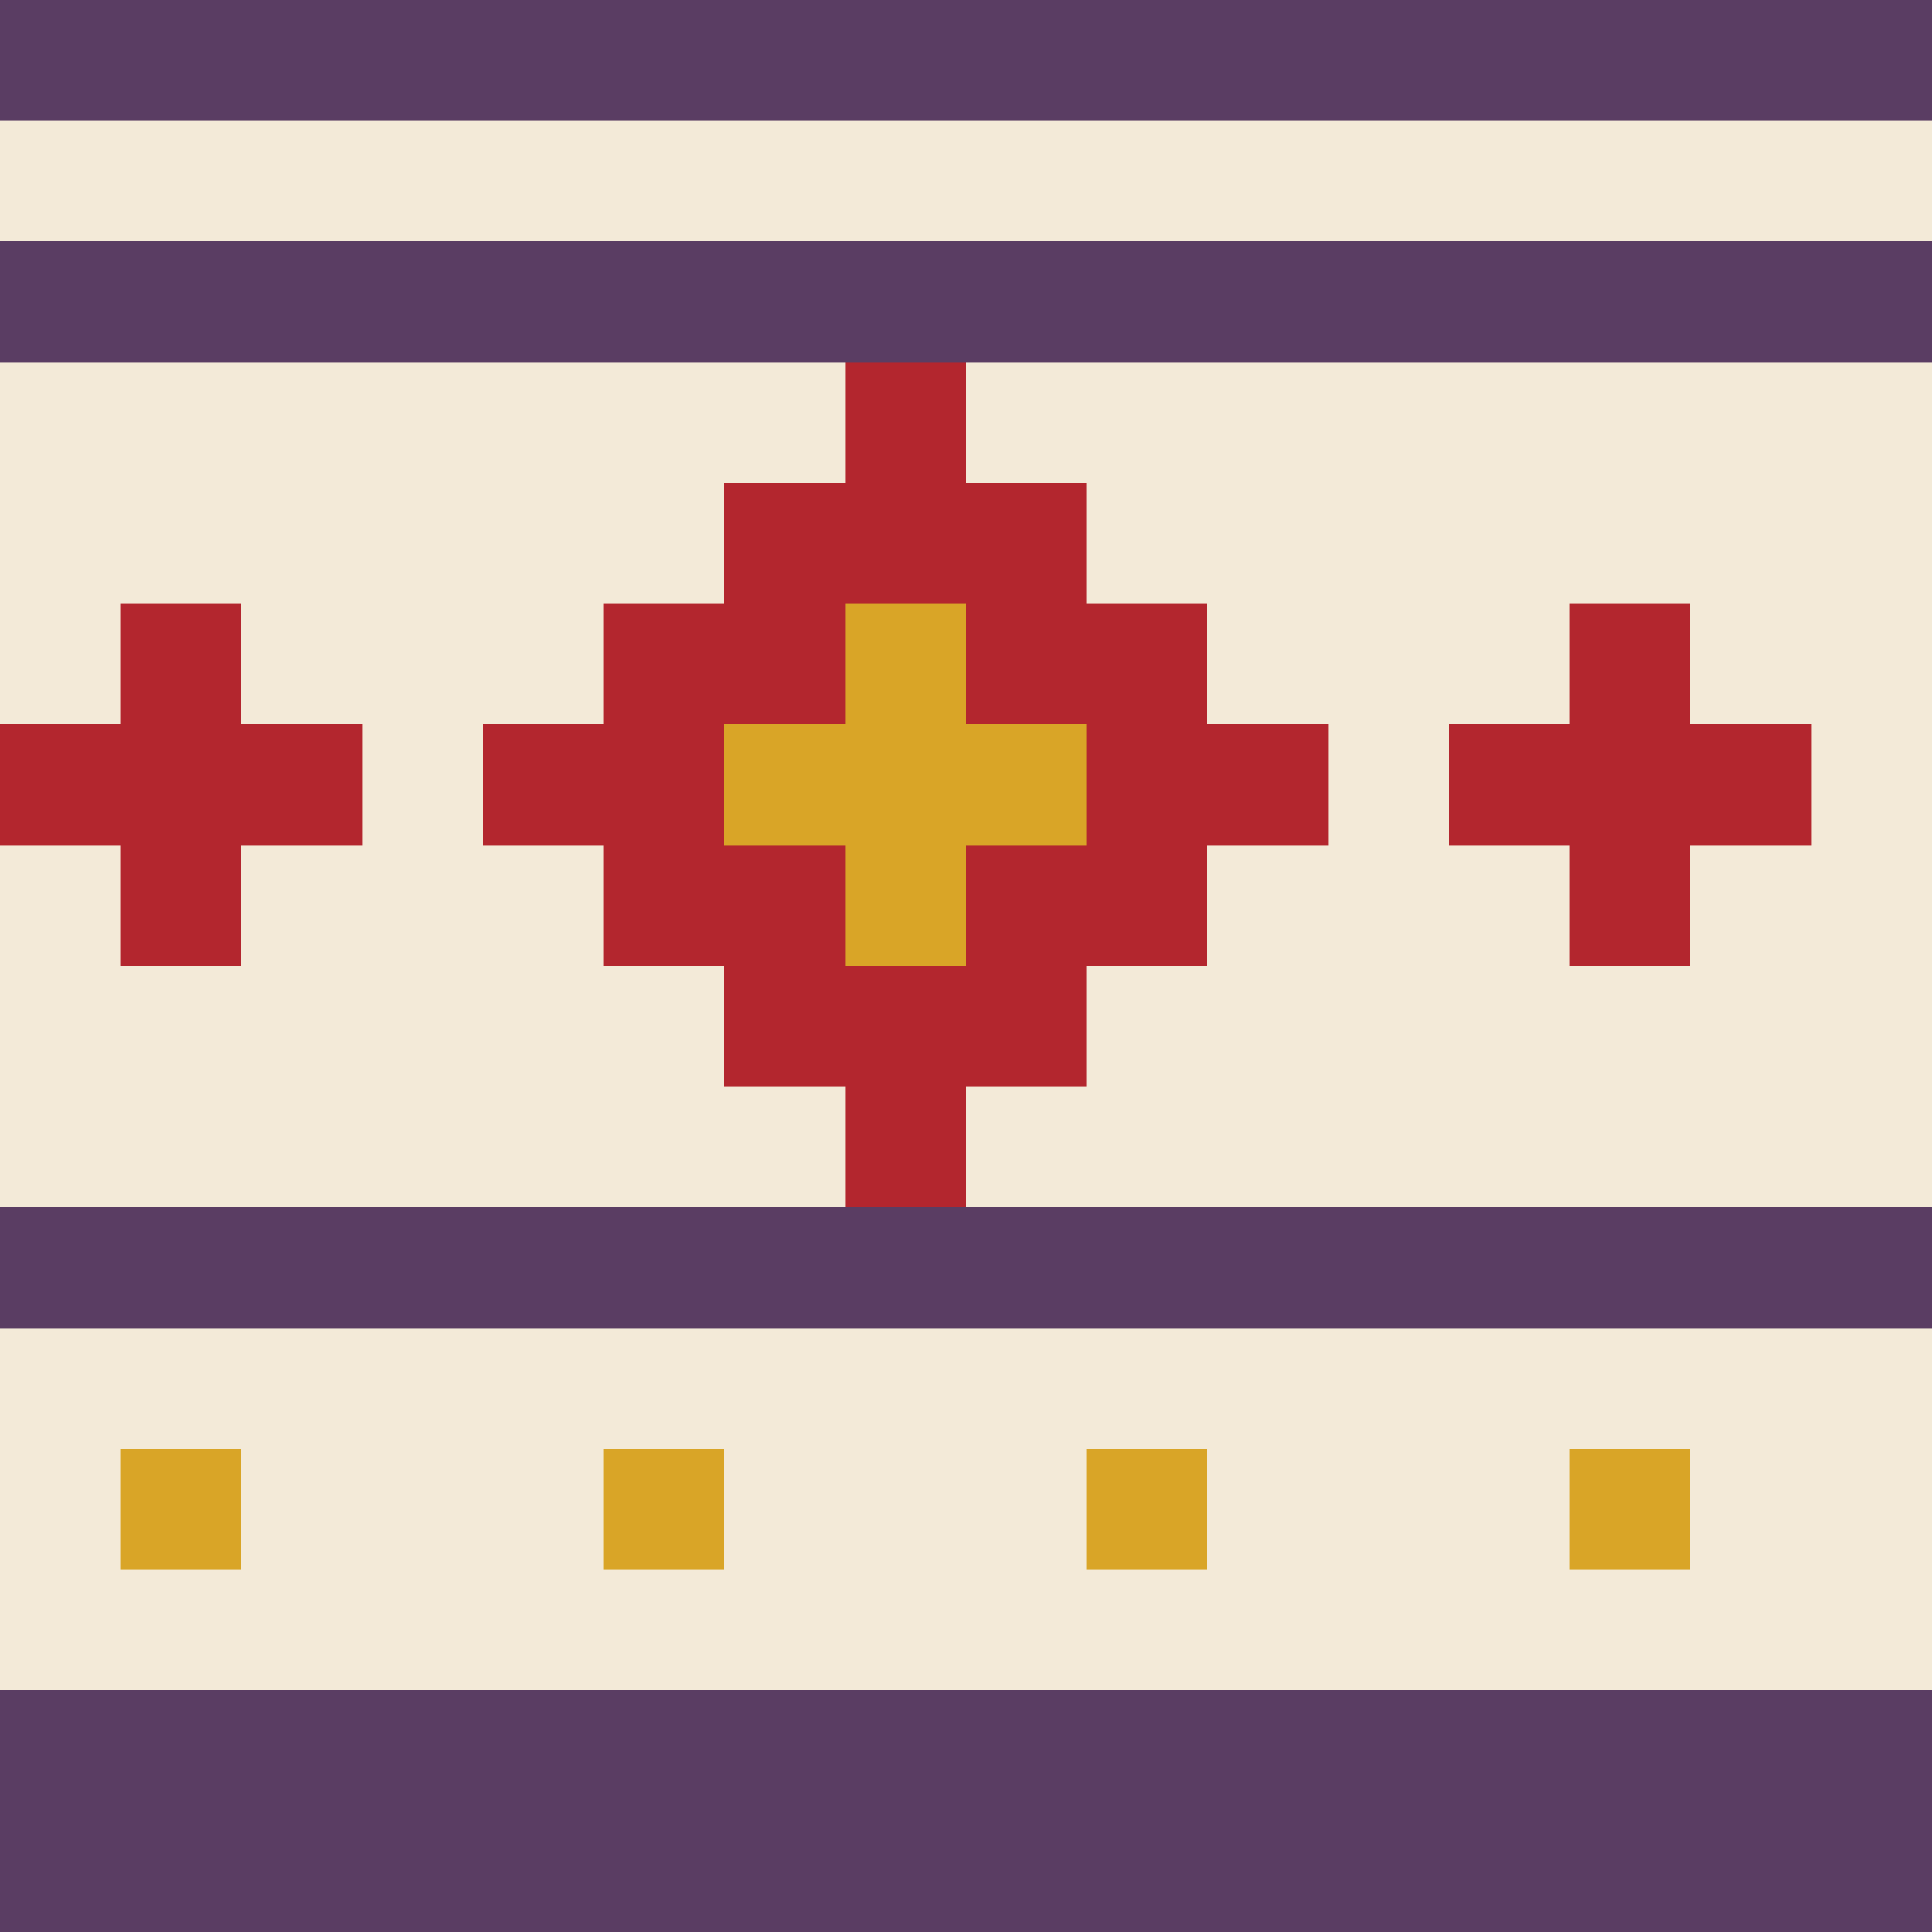
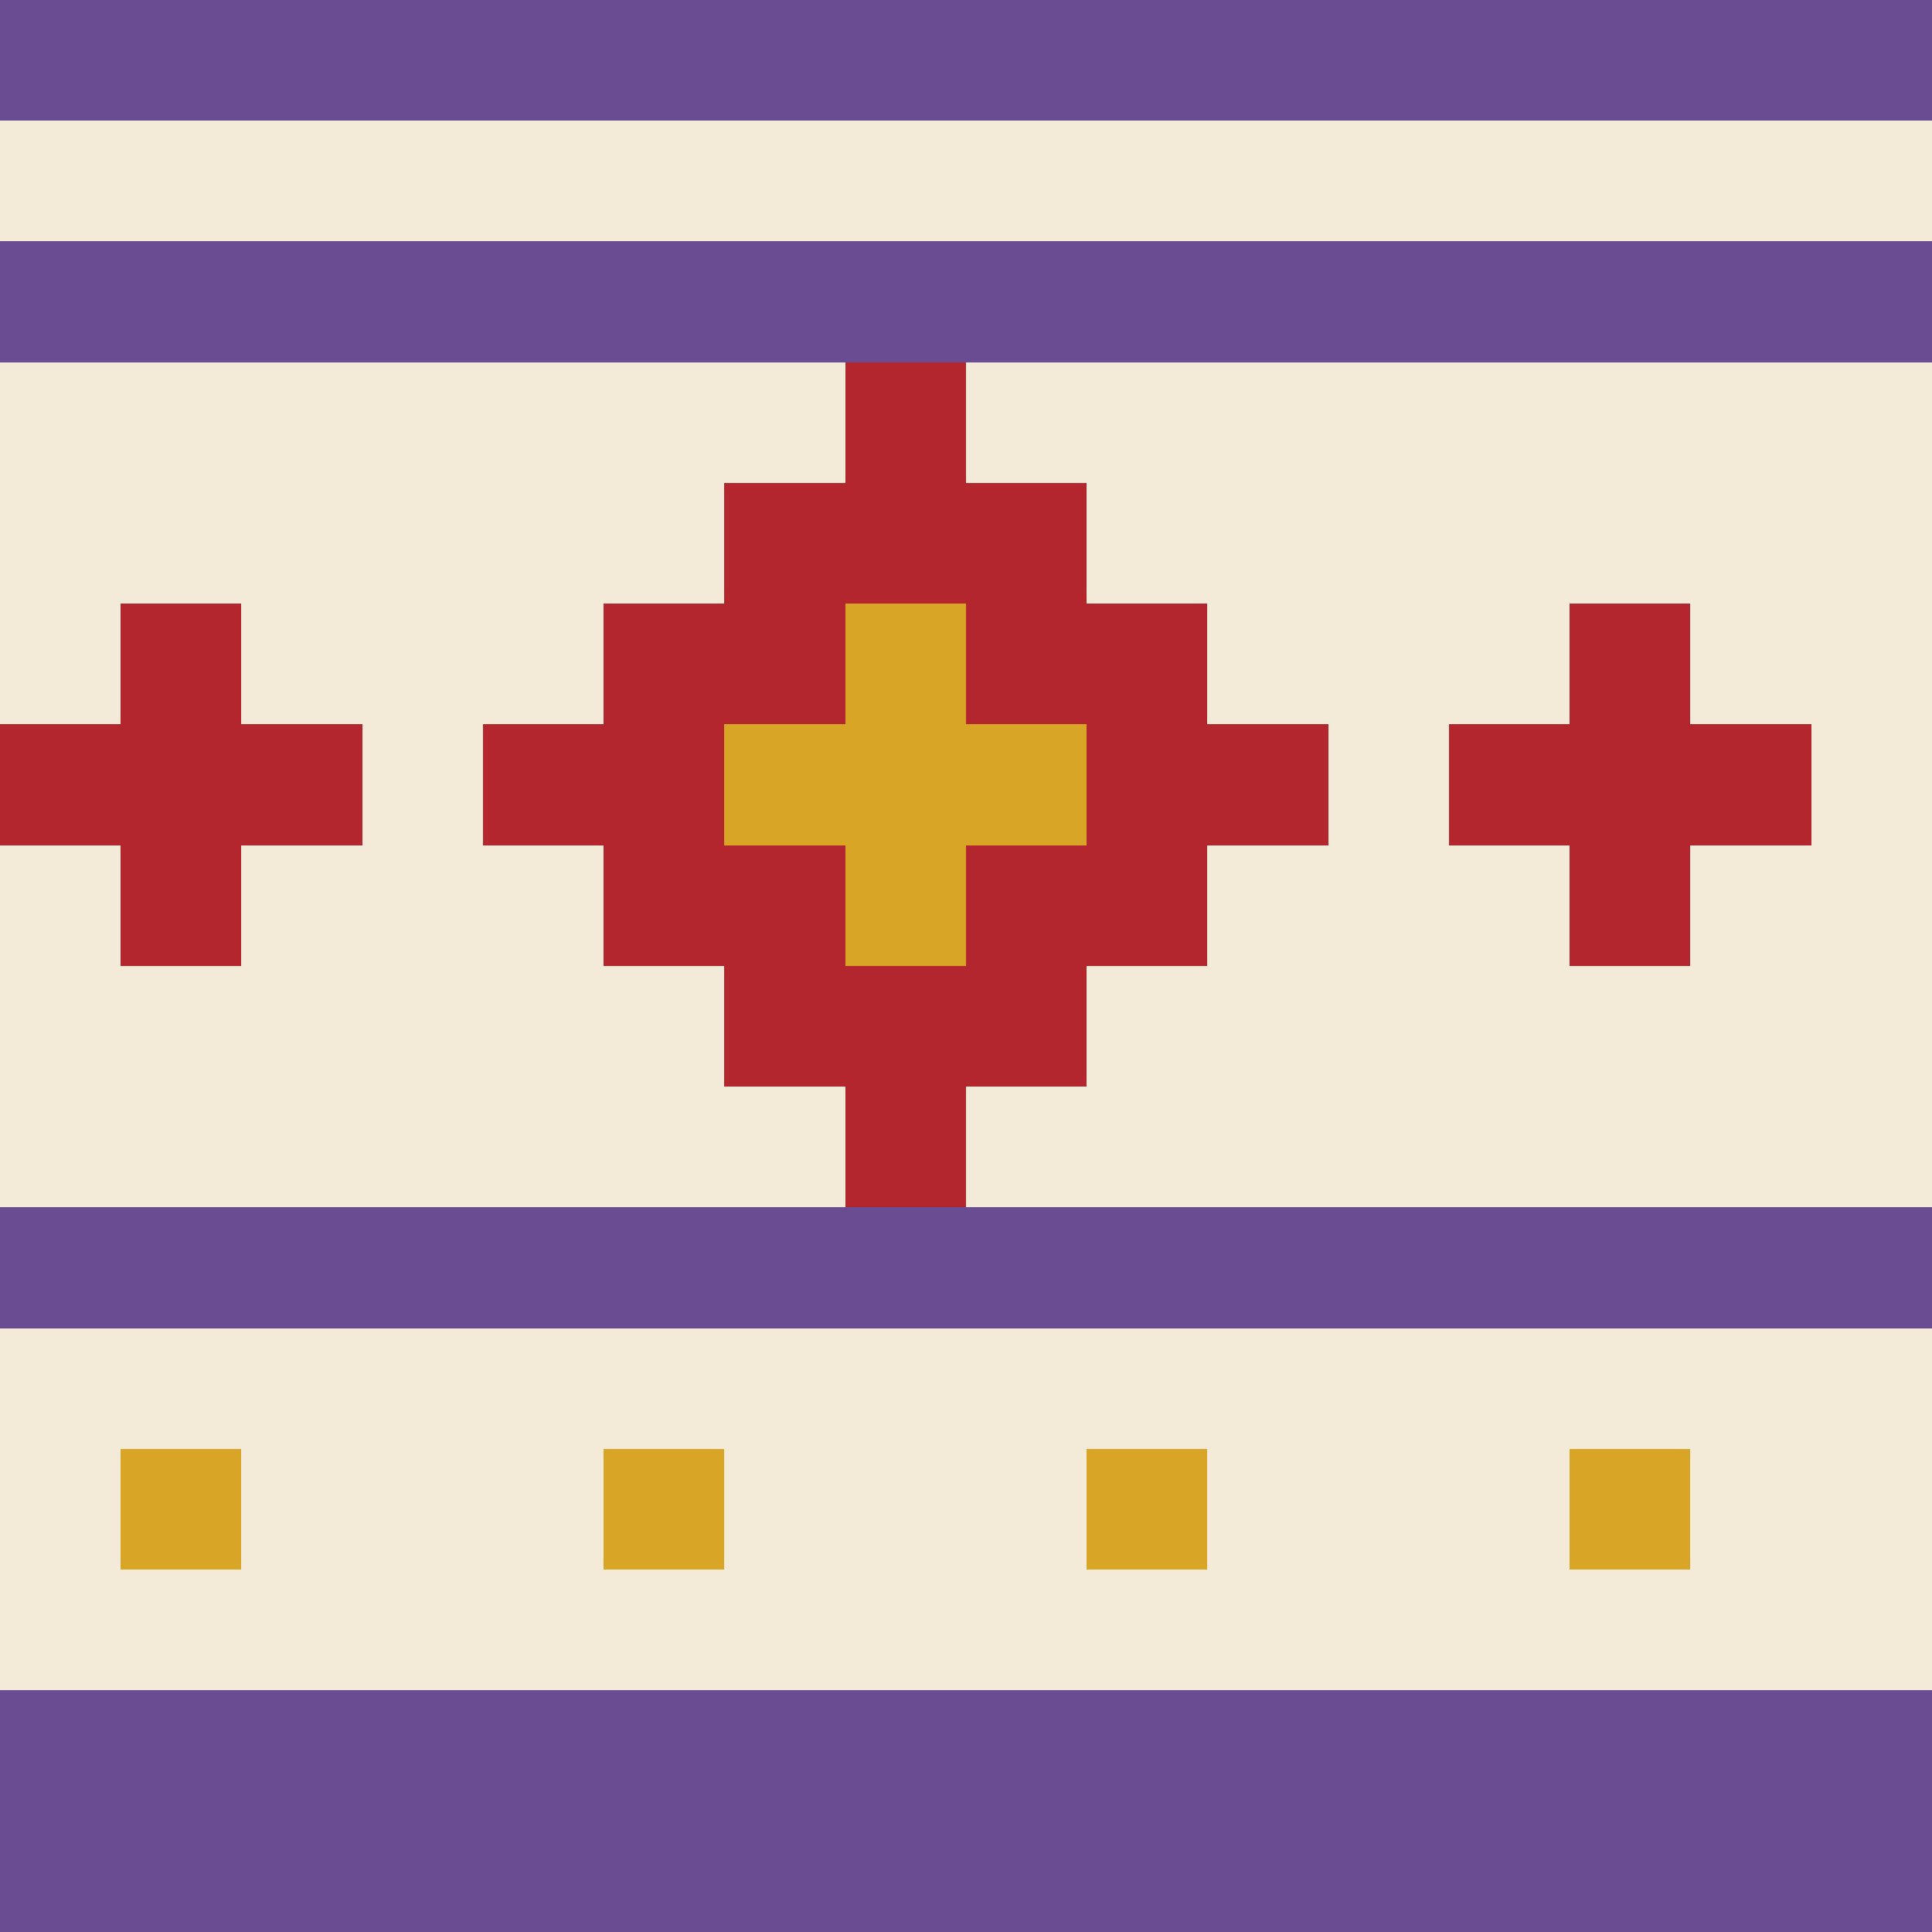
<svg xmlns="http://www.w3.org/2000/svg" viewBox="0 0 16 16" shape-rendering="crispEdges">
-   <rect width="16" height="16" fill="#5a3d63" />
+   <rect width="16" height="16" fill="#6a4c93" />
  <rect x="0" y="1" width="1" height="1" fill="#f3ead8" />
  <rect x="1" y="1" width="1" height="1" fill="#f3ead8" />
  <rect x="2" y="1" width="1" height="1" fill="#f3ead8" />
  <rect x="3" y="1" width="1" height="1" fill="#f3ead8" />
  <rect x="4" y="1" width="1" height="1" fill="#f3ead8" />
  <rect x="5" y="1" width="1" height="1" fill="#f3ead8" />
  <rect x="6" y="1" width="1" height="1" fill="#f3ead8" />
  <rect x="7" y="1" width="1" height="1" fill="#f3ead8" />
  <rect x="8" y="1" width="1" height="1" fill="#f3ead8" />
  <rect x="9" y="1" width="1" height="1" fill="#f3ead8" />
  <rect x="10" y="1" width="1" height="1" fill="#f3ead8" />
  <rect x="11" y="1" width="1" height="1" fill="#f3ead8" />
  <rect x="12" y="1" width="1" height="1" fill="#f3ead8" />
  <rect x="13" y="1" width="1" height="1" fill="#f3ead8" />
  <rect x="14" y="1" width="1" height="1" fill="#f3ead8" />
  <rect x="15" y="1" width="1" height="1" fill="#f3ead8" />
  <rect x="0" y="3" width="1" height="1" fill="#f3ead8" />
  <rect x="1" y="3" width="1" height="1" fill="#f3ead8" />
  <rect x="2" y="3" width="1" height="1" fill="#f3ead8" />
  <rect x="3" y="3" width="1" height="1" fill="#f3ead8" />
  <rect x="4" y="3" width="1" height="1" fill="#f3ead8" />
  <rect x="5" y="3" width="1" height="1" fill="#f3ead8" />
  <rect x="6" y="3" width="1" height="1" fill="#f3ead8" />
  <rect x="7" y="3" width="1" height="1" fill="#b3262e" />
  <rect x="8" y="3" width="1" height="1" fill="#f3ead8" />
  <rect x="9" y="3" width="1" height="1" fill="#f3ead8" />
  <rect x="10" y="3" width="1" height="1" fill="#f3ead8" />
  <rect x="11" y="3" width="1" height="1" fill="#f3ead8" />
  <rect x="12" y="3" width="1" height="1" fill="#f3ead8" />
  <rect x="13" y="3" width="1" height="1" fill="#f3ead8" />
  <rect x="14" y="3" width="1" height="1" fill="#f3ead8" />
  <rect x="15" y="3" width="1" height="1" fill="#f3ead8" />
  <rect x="0" y="4" width="1" height="1" fill="#f3ead8" />
  <rect x="1" y="4" width="1" height="1" fill="#f3ead8" />
  <rect x="2" y="4" width="1" height="1" fill="#f3ead8" />
  <rect x="3" y="4" width="1" height="1" fill="#f3ead8" />
  <rect x="4" y="4" width="1" height="1" fill="#f3ead8" />
  <rect x="5" y="4" width="1" height="1" fill="#f3ead8" />
  <rect x="6" y="4" width="1" height="1" fill="#b3262e" />
  <rect x="7" y="4" width="1" height="1" fill="#b3262e" />
  <rect x="8" y="4" width="1" height="1" fill="#b3262e" />
  <rect x="9" y="4" width="1" height="1" fill="#f3ead8" />
  <rect x="10" y="4" width="1" height="1" fill="#f3ead8" />
  <rect x="11" y="4" width="1" height="1" fill="#f3ead8" />
  <rect x="12" y="4" width="1" height="1" fill="#f3ead8" />
  <rect x="13" y="4" width="1" height="1" fill="#f3ead8" />
  <rect x="14" y="4" width="1" height="1" fill="#f3ead8" />
  <rect x="15" y="4" width="1" height="1" fill="#f3ead8" />
  <rect x="0" y="5" width="1" height="1" fill="#f3ead8" />
  <rect x="1" y="5" width="1" height="1" fill="#b3262e" />
  <rect x="2" y="5" width="1" height="1" fill="#f3ead8" />
  <rect x="3" y="5" width="1" height="1" fill="#f3ead8" />
  <rect x="4" y="5" width="1" height="1" fill="#f3ead8" />
  <rect x="5" y="5" width="1" height="1" fill="#b3262e" />
  <rect x="6" y="5" width="1" height="1" fill="#b3262e" />
  <rect x="7" y="5" width="1" height="1" fill="#d9a527" />
  <rect x="8" y="5" width="1" height="1" fill="#b3262e" />
  <rect x="9" y="5" width="1" height="1" fill="#b3262e" />
  <rect x="10" y="5" width="1" height="1" fill="#f3ead8" />
  <rect x="11" y="5" width="1" height="1" fill="#f3ead8" />
  <rect x="12" y="5" width="1" height="1" fill="#f3ead8" />
  <rect x="13" y="5" width="1" height="1" fill="#b3262e" />
  <rect x="14" y="5" width="1" height="1" fill="#f3ead8" />
  <rect x="15" y="5" width="1" height="1" fill="#f3ead8" />
  <rect x="0" y="6" width="1" height="1" fill="#b3262e" />
  <rect x="1" y="6" width="1" height="1" fill="#b3262e" />
  <rect x="2" y="6" width="1" height="1" fill="#b3262e" />
  <rect x="3" y="6" width="1" height="1" fill="#f3ead8" />
  <rect x="4" y="6" width="1" height="1" fill="#b3262e" />
  <rect x="5" y="6" width="1" height="1" fill="#b3262e" />
  <rect x="6" y="6" width="1" height="1" fill="#d9a527" />
  <rect x="7" y="6" width="1" height="1" fill="#d9a527" />
  <rect x="8" y="6" width="1" height="1" fill="#d9a527" />
  <rect x="9" y="6" width="1" height="1" fill="#b3262e" />
  <rect x="10" y="6" width="1" height="1" fill="#b3262e" />
  <rect x="11" y="6" width="1" height="1" fill="#f3ead8" />
  <rect x="12" y="6" width="1" height="1" fill="#b3262e" />
  <rect x="13" y="6" width="1" height="1" fill="#b3262e" />
  <rect x="14" y="6" width="1" height="1" fill="#b3262e" />
  <rect x="15" y="6" width="1" height="1" fill="#f3ead8" />
  <rect x="0" y="7" width="1" height="1" fill="#f3ead8" />
  <rect x="1" y="7" width="1" height="1" fill="#b3262e" />
  <rect x="2" y="7" width="1" height="1" fill="#f3ead8" />
  <rect x="3" y="7" width="1" height="1" fill="#f3ead8" />
  <rect x="4" y="7" width="1" height="1" fill="#f3ead8" />
  <rect x="5" y="7" width="1" height="1" fill="#b3262e" />
  <rect x="6" y="7" width="1" height="1" fill="#b3262e" />
  <rect x="7" y="7" width="1" height="1" fill="#d9a527" />
  <rect x="8" y="7" width="1" height="1" fill="#b3262e" />
  <rect x="9" y="7" width="1" height="1" fill="#b3262e" />
  <rect x="10" y="7" width="1" height="1" fill="#f3ead8" />
  <rect x="11" y="7" width="1" height="1" fill="#f3ead8" />
  <rect x="12" y="7" width="1" height="1" fill="#f3ead8" />
  <rect x="13" y="7" width="1" height="1" fill="#b3262e" />
  <rect x="14" y="7" width="1" height="1" fill="#f3ead8" />
  <rect x="15" y="7" width="1" height="1" fill="#f3ead8" />
  <rect x="0" y="8" width="1" height="1" fill="#f3ead8" />
  <rect x="1" y="8" width="1" height="1" fill="#f3ead8" />
  <rect x="2" y="8" width="1" height="1" fill="#f3ead8" />
  <rect x="3" y="8" width="1" height="1" fill="#f3ead8" />
  <rect x="4" y="8" width="1" height="1" fill="#f3ead8" />
  <rect x="5" y="8" width="1" height="1" fill="#f3ead8" />
  <rect x="6" y="8" width="1" height="1" fill="#b3262e" />
  <rect x="7" y="8" width="1" height="1" fill="#b3262e" />
  <rect x="8" y="8" width="1" height="1" fill="#b3262e" />
  <rect x="9" y="8" width="1" height="1" fill="#f3ead8" />
  <rect x="10" y="8" width="1" height="1" fill="#f3ead8" />
  <rect x="11" y="8" width="1" height="1" fill="#f3ead8" />
  <rect x="12" y="8" width="1" height="1" fill="#f3ead8" />
  <rect x="13" y="8" width="1" height="1" fill="#f3ead8" />
  <rect x="14" y="8" width="1" height="1" fill="#f3ead8" />
  <rect x="15" y="8" width="1" height="1" fill="#f3ead8" />
  <rect x="0" y="9" width="1" height="1" fill="#f3ead8" />
  <rect x="1" y="9" width="1" height="1" fill="#f3ead8" />
  <rect x="2" y="9" width="1" height="1" fill="#f3ead8" />
  <rect x="3" y="9" width="1" height="1" fill="#f3ead8" />
  <rect x="4" y="9" width="1" height="1" fill="#f3ead8" />
  <rect x="5" y="9" width="1" height="1" fill="#f3ead8" />
  <rect x="6" y="9" width="1" height="1" fill="#f3ead8" />
  <rect x="7" y="9" width="1" height="1" fill="#b3262e" />
  <rect x="8" y="9" width="1" height="1" fill="#f3ead8" />
  <rect x="9" y="9" width="1" height="1" fill="#f3ead8" />
  <rect x="10" y="9" width="1" height="1" fill="#f3ead8" />
  <rect x="11" y="9" width="1" height="1" fill="#f3ead8" />
  <rect x="12" y="9" width="1" height="1" fill="#f3ead8" />
  <rect x="13" y="9" width="1" height="1" fill="#f3ead8" />
  <rect x="14" y="9" width="1" height="1" fill="#f3ead8" />
  <rect x="15" y="9" width="1" height="1" fill="#f3ead8" />
  <rect x="0" y="11" width="1" height="1" fill="#f3ead8" />
  <rect x="1" y="11" width="1" height="1" fill="#f3ead8" />
  <rect x="2" y="11" width="1" height="1" fill="#f3ead8" />
  <rect x="3" y="11" width="1" height="1" fill="#f3ead8" />
  <rect x="4" y="11" width="1" height="1" fill="#f3ead8" />
  <rect x="5" y="11" width="1" height="1" fill="#f3ead8" />
  <rect x="6" y="11" width="1" height="1" fill="#f3ead8" />
  <rect x="7" y="11" width="1" height="1" fill="#f3ead8" />
  <rect x="8" y="11" width="1" height="1" fill="#f3ead8" />
  <rect x="9" y="11" width="1" height="1" fill="#f3ead8" />
  <rect x="10" y="11" width="1" height="1" fill="#f3ead8" />
  <rect x="11" y="11" width="1" height="1" fill="#f3ead8" />
  <rect x="12" y="11" width="1" height="1" fill="#f3ead8" />
  <rect x="13" y="11" width="1" height="1" fill="#f3ead8" />
  <rect x="14" y="11" width="1" height="1" fill="#f3ead8" />
  <rect x="15" y="11" width="1" height="1" fill="#f3ead8" />
  <rect x="0" y="12" width="1" height="1" fill="#f3ead8" />
  <rect x="1" y="12" width="1" height="1" fill="#d9a527" />
  <rect x="2" y="12" width="1" height="1" fill="#f3ead8" />
  <rect x="3" y="12" width="1" height="1" fill="#f3ead8" />
  <rect x="4" y="12" width="1" height="1" fill="#f3ead8" />
  <rect x="5" y="12" width="1" height="1" fill="#d9a527" />
  <rect x="6" y="12" width="1" height="1" fill="#f3ead8" />
  <rect x="7" y="12" width="1" height="1" fill="#f3ead8" />
  <rect x="8" y="12" width="1" height="1" fill="#f3ead8" />
  <rect x="9" y="12" width="1" height="1" fill="#d9a527" />
  <rect x="10" y="12" width="1" height="1" fill="#f3ead8" />
  <rect x="11" y="12" width="1" height="1" fill="#f3ead8" />
  <rect x="12" y="12" width="1" height="1" fill="#f3ead8" />
  <rect x="13" y="12" width="1" height="1" fill="#d9a527" />
  <rect x="14" y="12" width="1" height="1" fill="#f3ead8" />
  <rect x="15" y="12" width="1" height="1" fill="#f3ead8" />
  <rect x="0" y="13" width="1" height="1" fill="#f3ead8" />
  <rect x="1" y="13" width="1" height="1" fill="#f3ead8" />
  <rect x="2" y="13" width="1" height="1" fill="#f3ead8" />
  <rect x="3" y="13" width="1" height="1" fill="#f3ead8" />
  <rect x="4" y="13" width="1" height="1" fill="#f3ead8" />
  <rect x="5" y="13" width="1" height="1" fill="#f3ead8" />
  <rect x="6" y="13" width="1" height="1" fill="#f3ead8" />
  <rect x="7" y="13" width="1" height="1" fill="#f3ead8" />
  <rect x="8" y="13" width="1" height="1" fill="#f3ead8" />
  <rect x="9" y="13" width="1" height="1" fill="#f3ead8" />
  <rect x="10" y="13" width="1" height="1" fill="#f3ead8" />
  <rect x="11" y="13" width="1" height="1" fill="#f3ead8" />
  <rect x="12" y="13" width="1" height="1" fill="#f3ead8" />
  <rect x="13" y="13" width="1" height="1" fill="#f3ead8" />
  <rect x="14" y="13" width="1" height="1" fill="#f3ead8" />
  <rect x="15" y="13" width="1" height="1" fill="#f3ead8" />
</svg>
